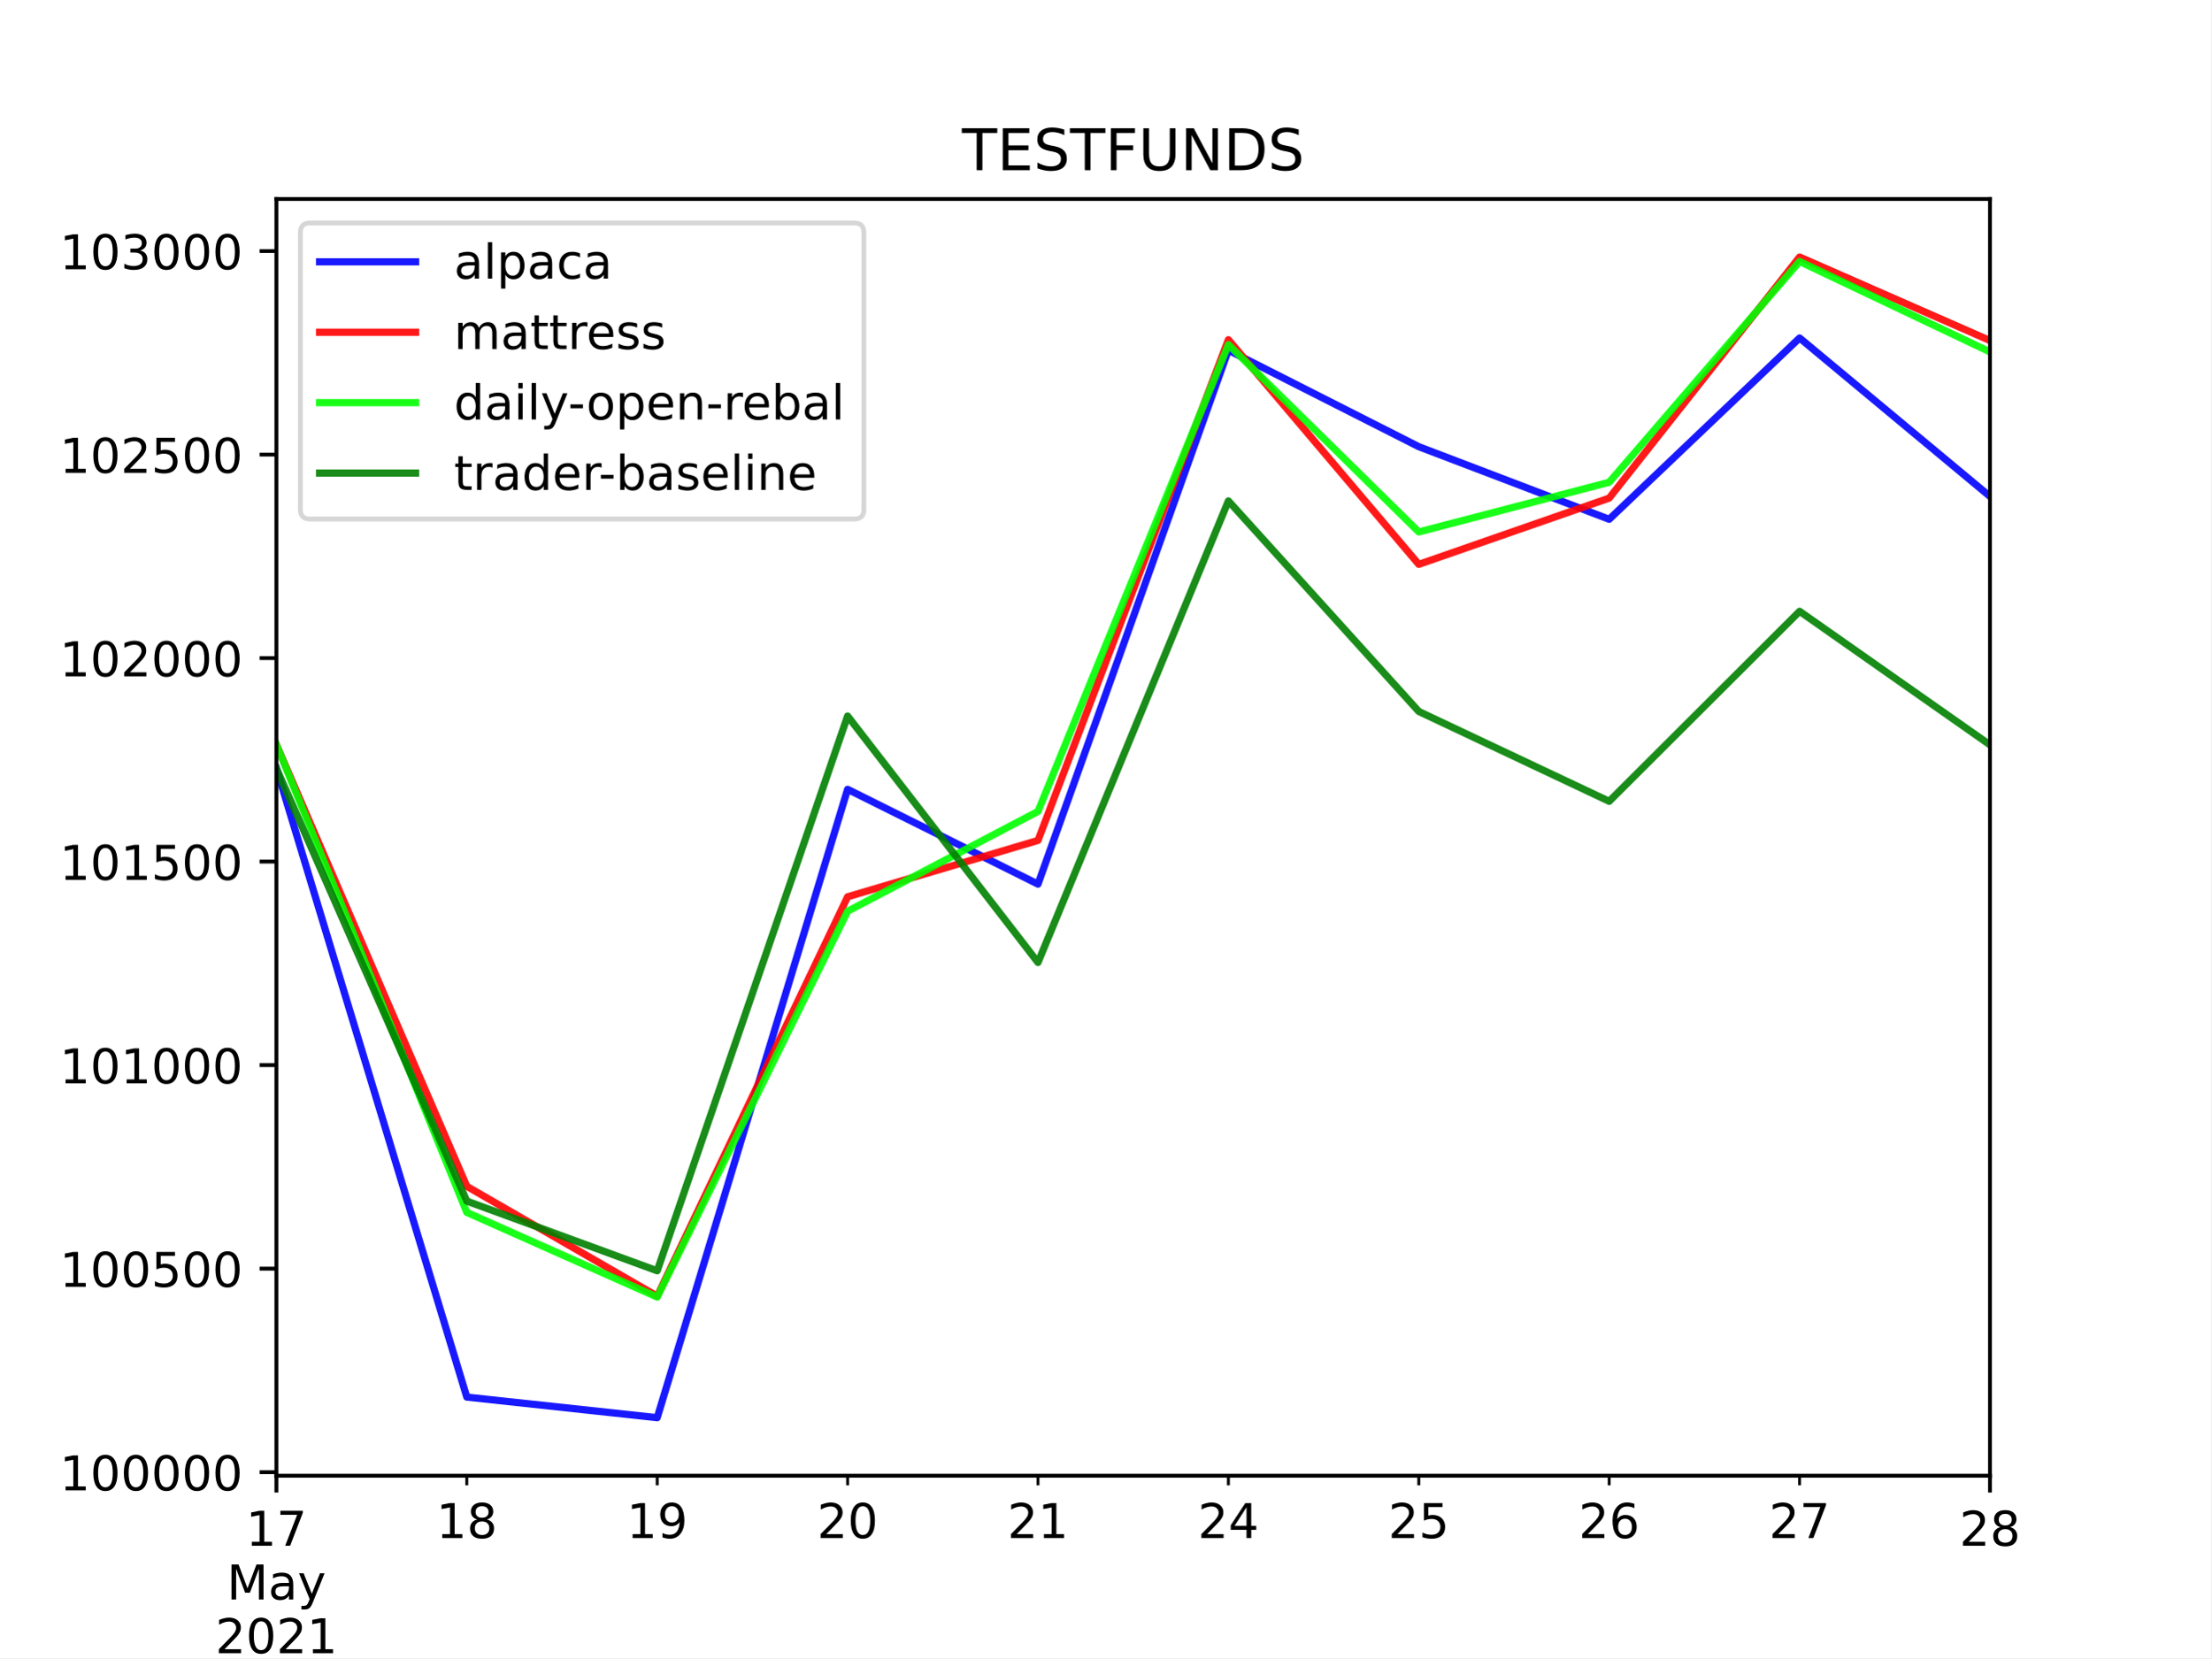
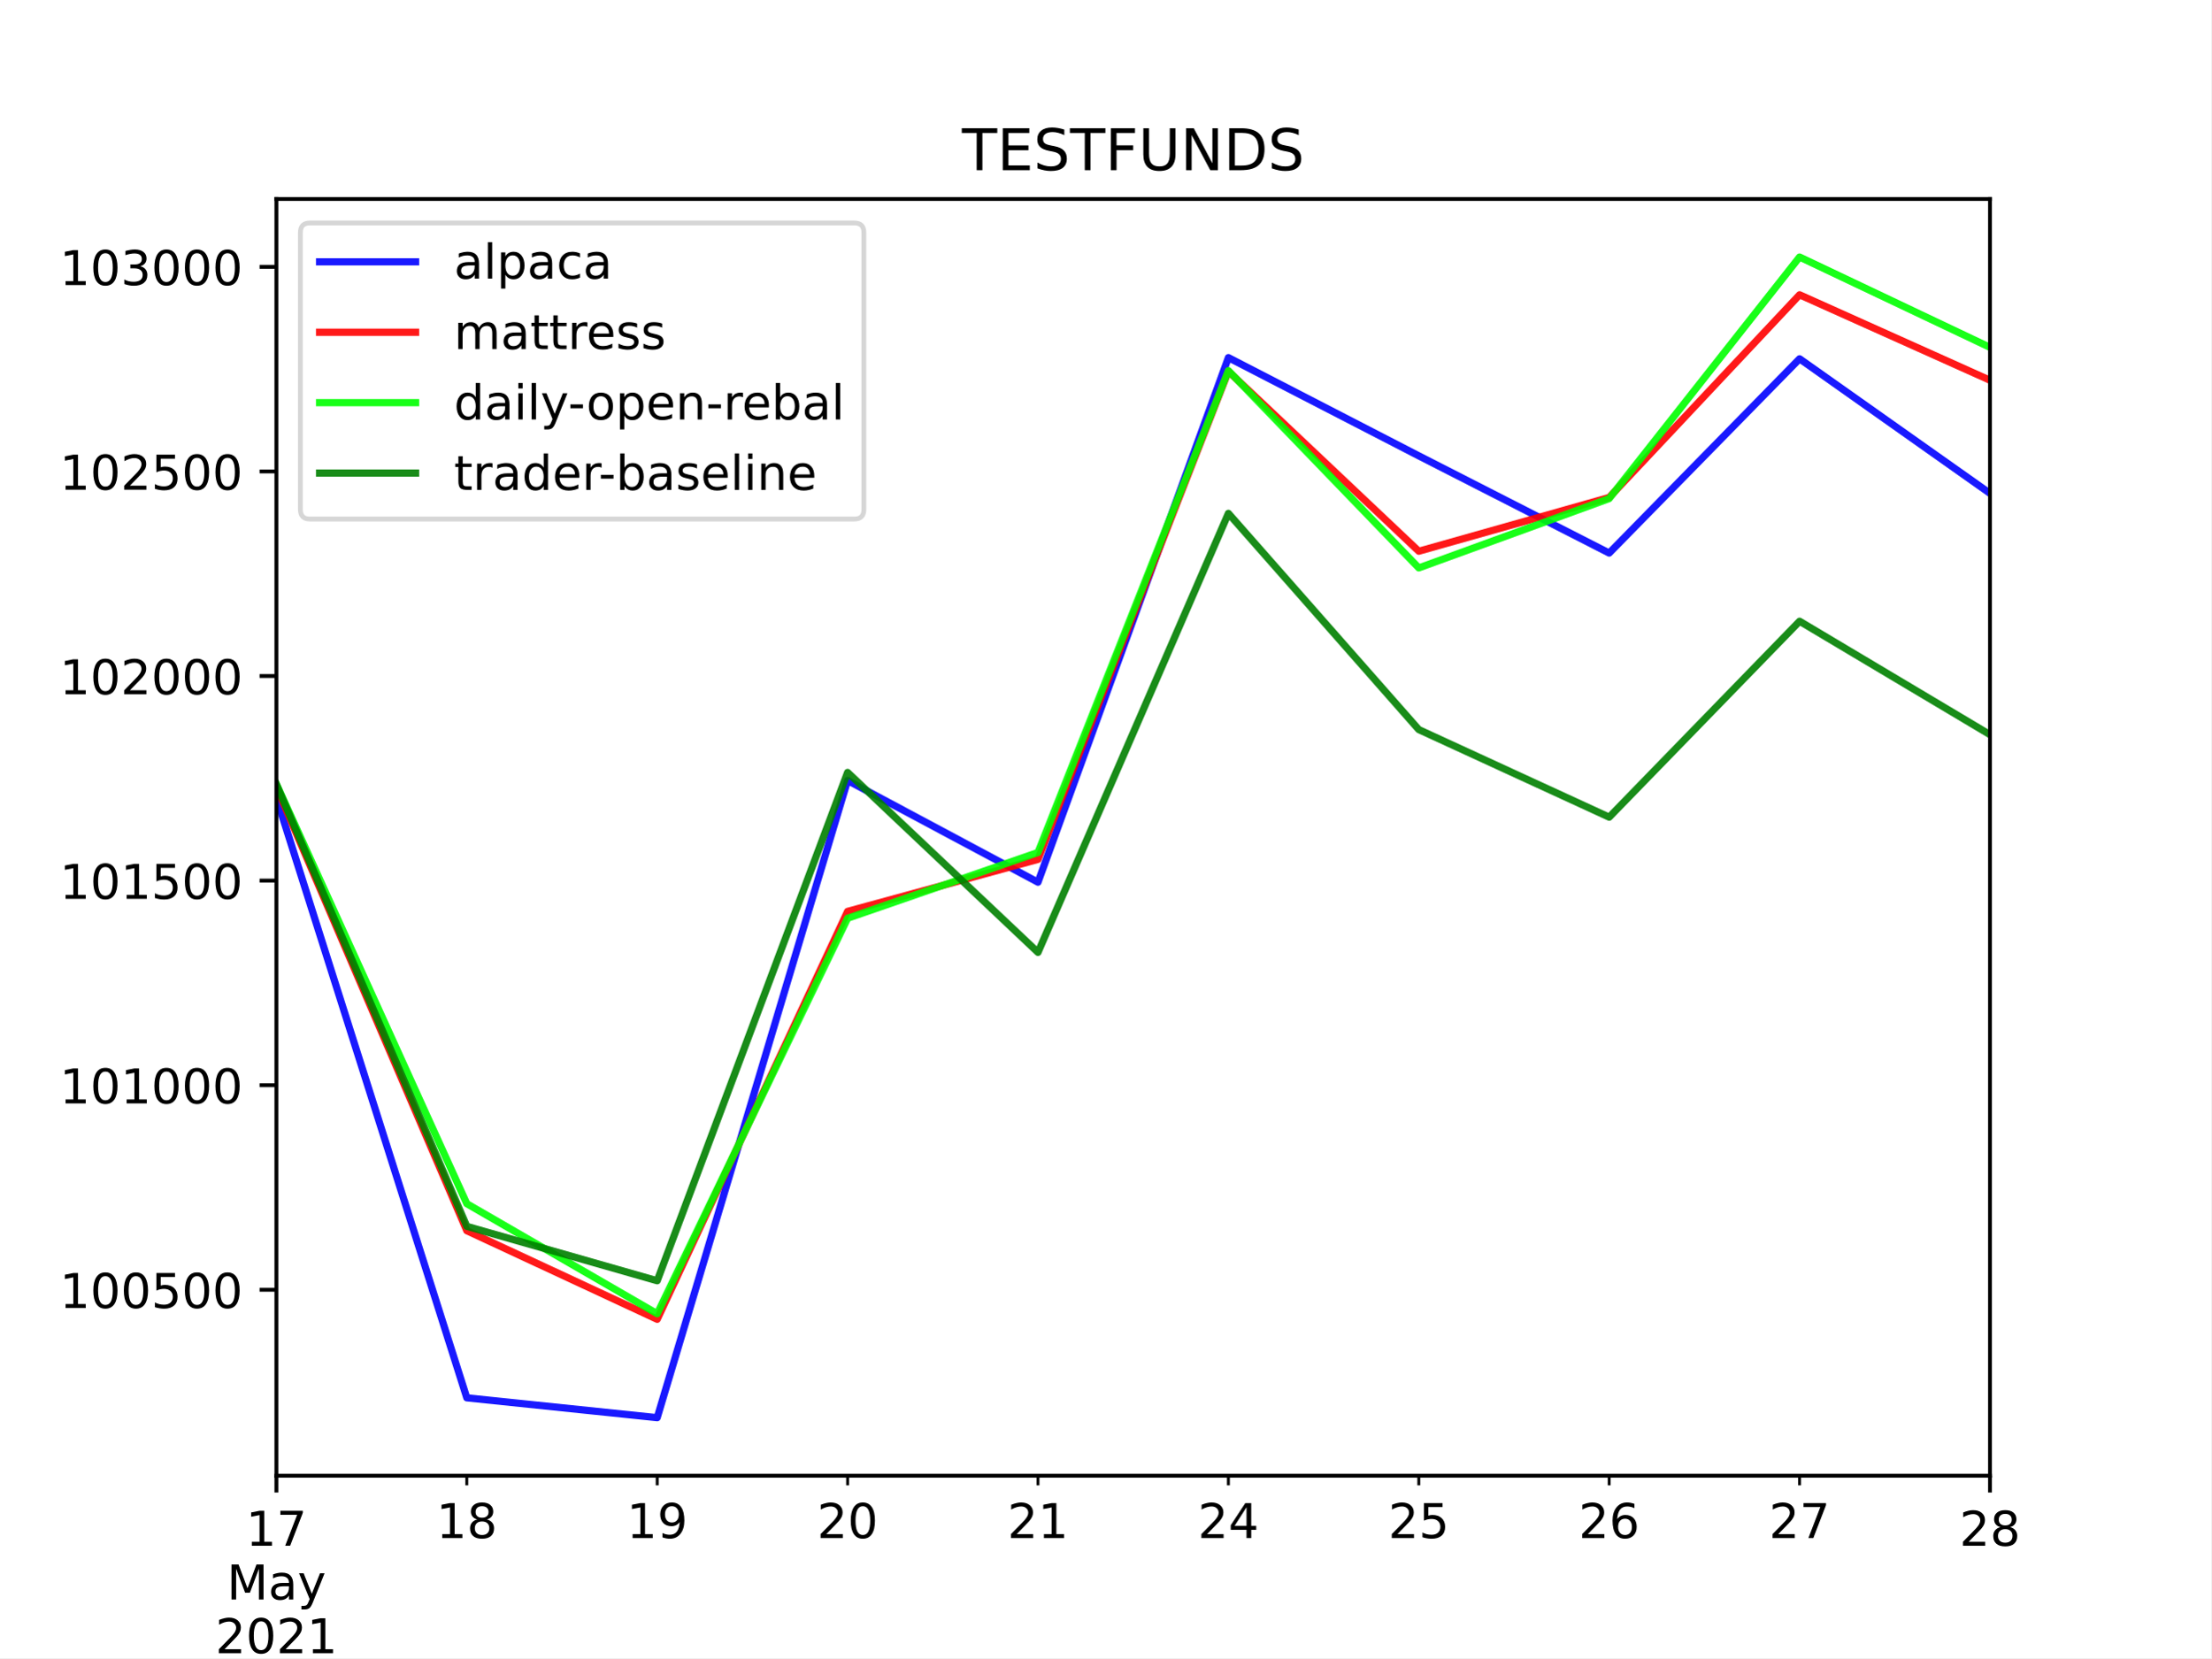
<svg xmlns="http://www.w3.org/2000/svg" xmlns:xlink="http://www.w3.org/1999/xlink" height="345.6pt" version="1.1" viewBox="0 0 460.8 345.6" width="460.8pt">
  <defs>
    <style type="text/css">*{stroke-linecap:butt;stroke-linejoin:round;}</style>
  </defs>
  <g id="figure_1">
    <g id="patch_1">
      <path d="M 0 345.6  L 460.8 345.6  L 460.8 0  L 0 0  z " style="fill:#ffffff;" />
    </g>
    <g id="axes_1">
      <g id="patch_2">
        <path d="M 57.6 307.584  L 414.72 307.584  L 414.72 41.472  L 57.6 41.472  z " style="fill:#ffffff;" />
      </g>
      <g id="matplotlib.axis_1">
        <g id="xtick_1">
          <g id="line2d_1">
            <defs>
-               <path d="M 0 0  L 0 3.5  " id="me9158b8af7" style="stroke:#000000;stroke-width:0.8;" />
-             </defs>
-             <g>
-               <use style="stroke:#000000;stroke-width:0.8;" x="57.6" xlink:href="#me9158b8af7" y="307.584" />
+               <path d="M 0 0  L 0 3.5  " id="m4467c5e6b3" style="stroke:#000000;stroke-width:0.8;" />
+             </defs>
+             <g>
+               <use style="stroke:#000000;stroke-width:0.8;" x="57.6" xlink:href="#m4467c5e6b3" y="307.584" />
            </g>
          </g>
          <g id="text_1">
            <g transform="translate(51.2375 322.1824)scale(0.1 -0.1)">
              <defs>
                <path d="M 794 531  L 1825 531  L 1825 4091  L 703 3866  L 703 4441  L 1819 4666  L 2450 4666  L 2450 531  L 3481 531  L 3481 0  L 794 0  L 794 531  z " id="DejaVuSans-31" transform="scale(0.015625)" />
                <path d="M 525 4666  L 3525 4666  L 3525 4397  L 1831 0  L 1172 0  L 2766 4134  L 525 4134  L 525 4666  z " id="DejaVuSans-37" transform="scale(0.015625)" />
              </defs>
              <use xlink:href="#DejaVuSans-31" />
              <use x="63.623" xlink:href="#DejaVuSans-37" />
            </g>
            <g transform="translate(47.2625 333.3802)scale(0.1 -0.1)">
              <defs>
                <path d="M 628 4666  L 1569 4666  L 2759 1491  L 3956 4666  L 4897 4666  L 4897 0  L 4281 0  L 4281 4097  L 3078 897  L 2444 897  L 1241 4097  L 1241 0  L 628 0  L 628 4666  z " id="DejaVuSans-4d" transform="scale(0.015625)" />
                <path d="M 2194 1759  Q 1497 1759 1228 1600  Q 959 1441 959 1056  Q 959 750 1161 570  Q 1363 391 1709 391  Q 2188 391 2477 730  Q 2766 1069 2766 1631  L 2766 1759  L 2194 1759  z M 3341 1997  L 3341 0  L 2766 0  L 2766 531  Q 2569 213 2275 61  Q 1981 -91 1556 -91  Q 1019 -91 701 211  Q 384 513 384 1019  Q 384 1609 779 1909  Q 1175 2209 1959 2209  L 2766 2209  L 2766 2266  Q 2766 2663 2505 2880  Q 2244 3097 1772 3097  Q 1472 3097 1187 3025  Q 903 2953 641 2809  L 641 3341  Q 956 3463 1253 3523  Q 1550 3584 1831 3584  Q 2591 3584 2966 3190  Q 3341 2797 3341 1997  z " id="DejaVuSans-61" transform="scale(0.015625)" />
                <path d="M 2059 -325  Q 1816 -950 1584 -1140  Q 1353 -1331 966 -1331  L 506 -1331  L 506 -850  L 844 -850  Q 1081 -850 1212 -737  Q 1344 -625 1503 -206  L 1606 56  L 191 3500  L 800 3500  L 1894 763  L 2988 3500  L 3597 3500  L 2059 -325  z " id="DejaVuSans-79" transform="scale(0.015625)" />
              </defs>
              <use xlink:href="#DejaVuSans-4d" />
              <use x="86.279" xlink:href="#DejaVuSans-61" />
              <use x="147.559" xlink:href="#DejaVuSans-79" />
            </g>
            <g transform="translate(44.875 344.5781)scale(0.1 -0.1)">
              <defs>
                <path d="M 1228 531  L 3431 531  L 3431 0  L 469 0  L 469 531  Q 828 903 1448 1529  Q 2069 2156 2228 2338  Q 2531 2678 2651 2914  Q 2772 3150 2772 3378  Q 2772 3750 2511 3984  Q 2250 4219 1831 4219  Q 1534 4219 1204 4116  Q 875 4013 500 3803  L 500 4441  Q 881 4594 1212 4672  Q 1544 4750 1819 4750  Q 2544 4750 2975 4387  Q 3406 4025 3406 3419  Q 3406 3131 3298 2873  Q 3191 2616 2906 2266  Q 2828 2175 2409 1742  Q 1991 1309 1228 531  z " id="DejaVuSans-32" transform="scale(0.015625)" />
                <path d="M 2034 4250  Q 1547 4250 1301 3770  Q 1056 3291 1056 2328  Q 1056 1369 1301 889  Q 1547 409 2034 409  Q 2525 409 2770 889  Q 3016 1369 3016 2328  Q 3016 3291 2770 3770  Q 2525 4250 2034 4250  z M 2034 4750  Q 2819 4750 3233 4129  Q 3647 3509 3647 2328  Q 3647 1150 3233 529  Q 2819 -91 2034 -91  Q 1250 -91 836 529  Q 422 1150 422 2328  Q 422 3509 836 4129  Q 1250 4750 2034 4750  z " id="DejaVuSans-30" transform="scale(0.015625)" />
              </defs>
              <use xlink:href="#DejaVuSans-32" />
              <use x="63.623" xlink:href="#DejaVuSans-30" />
              <use x="127.246" xlink:href="#DejaVuSans-32" />
              <use x="190.869" xlink:href="#DejaVuSans-31" />
            </g>
          </g>
        </g>
        <g id="xtick_2">
          <g id="line2d_2">
            <g>
-               <use style="stroke:#000000;stroke-width:0.8;" x="414.72" xlink:href="#me9158b8af7" y="307.584" />
+               <use style="stroke:#000000;stroke-width:0.8;" x="414.72" xlink:href="#m4467c5e6b3" y="307.584" />
            </g>
          </g>
          <g id="text_2">
            <g transform="translate(408.3575 322.1824)scale(0.1 -0.1)">
              <defs>
                <path d="M 2034 2216  Q 1584 2216 1326 1975  Q 1069 1734 1069 1313  Q 1069 891 1326 650  Q 1584 409 2034 409  Q 2484 409 2743 651  Q 3003 894 3003 1313  Q 3003 1734 2745 1975  Q 2488 2216 2034 2216  z M 1403 2484  Q 997 2584 770 2862  Q 544 3141 544 3541  Q 544 4100 942 4425  Q 1341 4750 2034 4750  Q 2731 4750 3128 4425  Q 3525 4100 3525 3541  Q 3525 3141 3298 2862  Q 3072 2584 2669 2484  Q 3125 2378 3379 2068  Q 3634 1759 3634 1313  Q 3634 634 3220 271  Q 2806 -91 2034 -91  Q 1263 -91 848 271  Q 434 634 434 1313  Q 434 1759 690 2068  Q 947 2378 1403 2484  z M 1172 3481  Q 1172 3119 1398 2916  Q 1625 2713 2034 2713  Q 2441 2713 2670 2916  Q 2900 3119 2900 3481  Q 2900 3844 2670 4047  Q 2441 4250 2034 4250  Q 1625 4250 1398 4047  Q 1172 3844 1172 3481  z " id="DejaVuSans-38" transform="scale(0.015625)" />
              </defs>
              <use xlink:href="#DejaVuSans-32" />
              <use x="63.623" xlink:href="#DejaVuSans-38" />
            </g>
          </g>
        </g>
        <g id="xtick_3">
          <g id="line2d_3">
            <defs>
-               <path d="M 0 0  L 0 2  " id="m6a7d5cc88e" style="stroke:#000000;stroke-width:0.6;" />
-             </defs>
-             <g>
-               <use style="stroke:#000000;stroke-width:0.6;" x="97.28" xlink:href="#m6a7d5cc88e" y="307.584" />
+               <path d="M 0 0  L 0 2  " id="md776d0ccfc" style="stroke:#000000;stroke-width:0.6;" />
+             </defs>
+             <g>
+               <use style="stroke:#000000;stroke-width:0.6;" x="97.28" xlink:href="#md776d0ccfc" y="307.584" />
            </g>
          </g>
          <g id="text_3">
            <g transform="translate(90.9175 320.5824)scale(0.1 -0.1)">
              <use xlink:href="#DejaVuSans-31" />
              <use x="63.623" xlink:href="#DejaVuSans-38" />
            </g>
          </g>
        </g>
        <g id="xtick_4">
          <g id="line2d_4">
            <g>
-               <use style="stroke:#000000;stroke-width:0.6;" x="136.96" xlink:href="#m6a7d5cc88e" y="307.584" />
+               <use style="stroke:#000000;stroke-width:0.6;" x="136.96" xlink:href="#md776d0ccfc" y="307.584" />
            </g>
          </g>
          <g id="text_4">
            <g transform="translate(130.5975 320.5824)scale(0.1 -0.1)">
              <defs>
                <path d="M 703 97  L 703 672  Q 941 559 1184 500  Q 1428 441 1663 441  Q 2288 441 2617 861  Q 2947 1281 2994 2138  Q 2813 1869 2534 1725  Q 2256 1581 1919 1581  Q 1219 1581 811 2004  Q 403 2428 403 3163  Q 403 3881 828 4315  Q 1253 4750 1959 4750  Q 2769 4750 3195 4129  Q 3622 3509 3622 2328  Q 3622 1225 3098 567  Q 2575 -91 1691 -91  Q 1453 -91 1209 -44  Q 966 3 703 97  z M 1959 2075  Q 2384 2075 2632 2365  Q 2881 2656 2881 3163  Q 2881 3666 2632 3958  Q 2384 4250 1959 4250  Q 1534 4250 1286 3958  Q 1038 3666 1038 3163  Q 1038 2656 1286 2365  Q 1534 2075 1959 2075  z " id="DejaVuSans-39" transform="scale(0.015625)" />
              </defs>
              <use xlink:href="#DejaVuSans-31" />
              <use x="63.623" xlink:href="#DejaVuSans-39" />
            </g>
          </g>
        </g>
        <g id="xtick_5">
          <g id="line2d_5">
            <g>
-               <use style="stroke:#000000;stroke-width:0.6;" x="176.64" xlink:href="#m6a7d5cc88e" y="307.584" />
+               <use style="stroke:#000000;stroke-width:0.6;" x="176.64" xlink:href="#md776d0ccfc" y="307.584" />
            </g>
          </g>
          <g id="text_5">
            <g transform="translate(170.2775 320.5824)scale(0.1 -0.1)">
              <use xlink:href="#DejaVuSans-32" />
              <use x="63.623" xlink:href="#DejaVuSans-30" />
            </g>
          </g>
        </g>
        <g id="xtick_6">
          <g id="line2d_6">
            <g>
-               <use style="stroke:#000000;stroke-width:0.6;" x="216.32" xlink:href="#m6a7d5cc88e" y="307.584" />
+               <use style="stroke:#000000;stroke-width:0.6;" x="216.32" xlink:href="#md776d0ccfc" y="307.584" />
            </g>
          </g>
          <g id="text_6">
            <g transform="translate(209.9575 320.5824)scale(0.1 -0.1)">
              <use xlink:href="#DejaVuSans-32" />
              <use x="63.623" xlink:href="#DejaVuSans-31" />
            </g>
          </g>
        </g>
        <g id="xtick_7">
          <g id="line2d_7">
            <g>
-               <use style="stroke:#000000;stroke-width:0.6;" x="256" xlink:href="#m6a7d5cc88e" y="307.584" />
+               <use style="stroke:#000000;stroke-width:0.6;" x="256" xlink:href="#md776d0ccfc" y="307.584" />
            </g>
          </g>
          <g id="text_7">
            <g transform="translate(249.6375 320.5824)scale(0.1 -0.1)">
              <defs>
                <path d="M 2419 4116  L 825 1625  L 2419 1625  L 2419 4116  z M 2253 4666  L 3047 4666  L 3047 1625  L 3713 1625  L 3713 1100  L 3047 1100  L 3047 0  L 2419 0  L 2419 1100  L 313 1100  L 313 1709  L 2253 4666  z " id="DejaVuSans-34" transform="scale(0.015625)" />
              </defs>
              <use xlink:href="#DejaVuSans-32" />
              <use x="63.623" xlink:href="#DejaVuSans-34" />
            </g>
          </g>
        </g>
        <g id="xtick_8">
          <g id="line2d_8">
            <g>
-               <use style="stroke:#000000;stroke-width:0.6;" x="295.68" xlink:href="#m6a7d5cc88e" y="307.584" />
+               <use style="stroke:#000000;stroke-width:0.6;" x="295.68" xlink:href="#md776d0ccfc" y="307.584" />
            </g>
          </g>
          <g id="text_8">
            <g transform="translate(289.3175 320.5824)scale(0.1 -0.1)">
              <defs>
                <path d="M 691 4666  L 3169 4666  L 3169 4134  L 1269 4134  L 1269 2991  Q 1406 3038 1543 3061  Q 1681 3084 1819 3084  Q 2600 3084 3056 2656  Q 3513 2228 3513 1497  Q 3513 744 3044 326  Q 2575 -91 1722 -91  Q 1428 -91 1123 -41  Q 819 9 494 109  L 494 744  Q 775 591 1075 516  Q 1375 441 1709 441  Q 2250 441 2565 725  Q 2881 1009 2881 1497  Q 2881 1984 2565 2268  Q 2250 2553 1709 2553  Q 1456 2553 1204 2497  Q 953 2441 691 2322  L 691 4666  z " id="DejaVuSans-35" transform="scale(0.015625)" />
              </defs>
              <use xlink:href="#DejaVuSans-32" />
              <use x="63.623" xlink:href="#DejaVuSans-35" />
            </g>
          </g>
        </g>
        <g id="xtick_9">
          <g id="line2d_9">
            <g>
-               <use style="stroke:#000000;stroke-width:0.6;" x="335.36" xlink:href="#m6a7d5cc88e" y="307.584" />
+               <use style="stroke:#000000;stroke-width:0.6;" x="335.36" xlink:href="#md776d0ccfc" y="307.584" />
            </g>
          </g>
          <g id="text_9">
            <g transform="translate(328.9975 320.5824)scale(0.1 -0.1)">
              <defs>
                <path d="M 2113 2584  Q 1688 2584 1439 2293  Q 1191 2003 1191 1497  Q 1191 994 1439 701  Q 1688 409 2113 409  Q 2538 409 2786 701  Q 3034 994 3034 1497  Q 3034 2003 2786 2293  Q 2538 2584 2113 2584  z M 3366 4563  L 3366 3988  Q 3128 4100 2886 4159  Q 2644 4219 2406 4219  Q 1781 4219 1451 3797  Q 1122 3375 1075 2522  Q 1259 2794 1537 2939  Q 1816 3084 2150 3084  Q 2853 3084 3261 2657  Q 3669 2231 3669 1497  Q 3669 778 3244 343  Q 2819 -91 2113 -91  Q 1303 -91 875 529  Q 447 1150 447 2328  Q 447 3434 972 4092  Q 1497 4750 2381 4750  Q 2619 4750 2861 4703  Q 3103 4656 3366 4563  z " id="DejaVuSans-36" transform="scale(0.015625)" />
              </defs>
              <use xlink:href="#DejaVuSans-32" />
              <use x="63.623" xlink:href="#DejaVuSans-36" />
            </g>
          </g>
        </g>
        <g id="xtick_10">
          <g id="line2d_10">
            <g>
-               <use style="stroke:#000000;stroke-width:0.6;" x="375.04" xlink:href="#m6a7d5cc88e" y="307.584" />
+               <use style="stroke:#000000;stroke-width:0.6;" x="375.04" xlink:href="#md776d0ccfc" y="307.584" />
            </g>
          </g>
          <g id="text_10">
            <g transform="translate(368.6775 320.5824)scale(0.1 -0.1)">
              <use xlink:href="#DejaVuSans-32" />
              <use x="63.623" xlink:href="#DejaVuSans-37" />
            </g>
          </g>
        </g>
        <g id="text_11">
          <g transform="translate(224.885 358.2562)scale(0.1 -0.1)">
            <defs>
              <path d="M 2906 2969  L 2906 4863  L 3481 4863  L 3481 0  L 2906 0  L 2906 525  Q 2725 213 2448 61  Q 2172 -91 1784 -91  Q 1150 -91 751 415  Q 353 922 353 1747  Q 353 2572 751 3078  Q 1150 3584 1784 3584  Q 2172 3584 2448 3432  Q 2725 3281 2906 2969  z M 947 1747  Q 947 1113 1208 752  Q 1469 391 1925 391  Q 2381 391 2643 752  Q 2906 1113 2906 1747  Q 2906 2381 2643 2742  Q 2381 3103 1925 3103  Q 1469 3103 1208 2742  Q 947 2381 947 1747  z " id="DejaVuSans-64" transform="scale(0.015625)" />
              <path d="M 1172 4494  L 1172 3500  L 2356 3500  L 2356 3053  L 1172 3053  L 1172 1153  Q 1172 725 1289 603  Q 1406 481 1766 481  L 2356 481  L 2356 0  L 1766 0  Q 1100 0 847 248  Q 594 497 594 1153  L 594 3053  L 172 3053  L 172 3500  L 594 3500  L 594 4494  L 1172 4494  z " id="DejaVuSans-74" transform="scale(0.015625)" />
              <path d="M 3597 1894  L 3597 1613  L 953 1613  Q 991 1019 1311 708  Q 1631 397 2203 397  Q 2534 397 2845 478  Q 3156 559 3463 722  L 3463 178  Q 3153 47 2828 -22  Q 2503 -91 2169 -91  Q 1331 -91 842 396  Q 353 884 353 1716  Q 353 2575 817 3079  Q 1281 3584 2069 3584  Q 2775 3584 3186 3129  Q 3597 2675 3597 1894  z M 3022 2063  Q 3016 2534 2758 2815  Q 2500 3097 2075 3097  Q 1594 3097 1305 2825  Q 1016 2553 972 2059  L 3022 2063  z " id="DejaVuSans-65" transform="scale(0.015625)" />
            </defs>
            <use xlink:href="#DejaVuSans-64" />
            <use x="63.477" xlink:href="#DejaVuSans-61" />
            <use x="124.756" xlink:href="#DejaVuSans-74" />
            <use x="163.965" xlink:href="#DejaVuSans-65" />
          </g>
        </g>
      </g>
      <g id="matplotlib.axis_2">
        <g id="ytick_1">
          <g id="line2d_11">
            <defs>
-               <path d="M 0 0  L -3.5 0  " id="maf406595a0" style="stroke:#000000;stroke-width:0.8;" />
-             </defs>
-             <g>
-               <use style="stroke:#000000;stroke-width:0.8;" x="57.6" xlink:href="#maf406595a0" y="306.846" />
+               <path d="M 0 0  L -3.5 0  " id="m9ee7621013" style="stroke:#000000;stroke-width:0.8;" />
+             </defs>
+             <g>
+               <use style="stroke:#000000;stroke-width:0.8;" x="57.6" xlink:href="#m9ee7621013" y="268.832" />
            </g>
          </g>
          <g id="text_12">
-             <g transform="translate(12.425 310.6451)scale(0.1 -0.1)">
+             <g transform="translate(12.425 272.6317)scale(0.1 -0.1)">
              <use xlink:href="#DejaVuSans-31" />
              <use x="63.623" xlink:href="#DejaVuSans-30" />
              <use x="127.246" xlink:href="#DejaVuSans-30" />
-               <use x="190.869" xlink:href="#DejaVuSans-30" />
+               <use x="190.869" xlink:href="#DejaVuSans-35" />
              <use x="254.492" xlink:href="#DejaVuSans-30" />
              <use x="318.115" xlink:href="#DejaVuSans-30" />
            </g>
          </g>
        </g>
        <g id="ytick_2">
          <g id="line2d_12">
            <g>
-               <use style="stroke:#000000;stroke-width:0.8;" x="57.6" xlink:href="#maf406595a0" y="264.426" />
+               <use style="stroke:#000000;stroke-width:0.8;" x="57.6" xlink:href="#m9ee7621013" y="226.189" />
            </g>
          </g>
          <g id="text_13">
-             <g transform="translate(12.425 268.2251)scale(0.1 -0.1)">
-               <use xlink:href="#DejaVuSans-31" />
-               <use x="63.623" xlink:href="#DejaVuSans-30" />
-               <use x="127.246" xlink:href="#DejaVuSans-30" />
-               <use x="190.869" xlink:href="#DejaVuSans-35" />
+             <g transform="translate(12.425 229.9884)scale(0.1 -0.1)">
+               <use xlink:href="#DejaVuSans-31" />
+               <use x="63.623" xlink:href="#DejaVuSans-30" />
+               <use x="127.246" xlink:href="#DejaVuSans-31" />
+               <use x="190.869" xlink:href="#DejaVuSans-30" />
              <use x="254.492" xlink:href="#DejaVuSans-30" />
              <use x="318.115" xlink:href="#DejaVuSans-30" />
            </g>
          </g>
        </g>
        <g id="ytick_3">
          <g id="line2d_13">
            <g>
-               <use style="stroke:#000000;stroke-width:0.8;" x="57.6" xlink:href="#maf406595a0" y="222.006" />
+               <use style="stroke:#000000;stroke-width:0.8;" x="57.6" xlink:href="#m9ee7621013" y="183.546" />
            </g>
          </g>
          <g id="text_14">
-             <g transform="translate(12.425 225.805)scale(0.1 -0.1)">
+             <g transform="translate(12.425 187.345)scale(0.1 -0.1)">
              <use xlink:href="#DejaVuSans-31" />
              <use x="63.623" xlink:href="#DejaVuSans-30" />
              <use x="127.246" xlink:href="#DejaVuSans-31" />
-               <use x="190.869" xlink:href="#DejaVuSans-30" />
+               <use x="190.869" xlink:href="#DejaVuSans-35" />
              <use x="254.492" xlink:href="#DejaVuSans-30" />
              <use x="318.115" xlink:href="#DejaVuSans-30" />
            </g>
          </g>
        </g>
        <g id="ytick_4">
          <g id="line2d_14">
            <g>
-               <use style="stroke:#000000;stroke-width:0.8;" x="57.6" xlink:href="#maf406595a0" y="179.586" />
+               <use style="stroke:#000000;stroke-width:0.8;" x="57.6" xlink:href="#m9ee7621013" y="140.902" />
            </g>
          </g>
          <g id="text_15">
-             <g transform="translate(12.425 183.385)scale(0.1 -0.1)">
-               <use xlink:href="#DejaVuSans-31" />
-               <use x="63.623" xlink:href="#DejaVuSans-30" />
-               <use x="127.246" xlink:href="#DejaVuSans-31" />
-               <use x="190.869" xlink:href="#DejaVuSans-35" />
+             <g transform="translate(12.425 144.7017)scale(0.1 -0.1)">
+               <use xlink:href="#DejaVuSans-31" />
+               <use x="63.623" xlink:href="#DejaVuSans-30" />
+               <use x="127.246" xlink:href="#DejaVuSans-32" />
+               <use x="190.869" xlink:href="#DejaVuSans-30" />
              <use x="254.492" xlink:href="#DejaVuSans-30" />
              <use x="318.115" xlink:href="#DejaVuSans-30" />
            </g>
          </g>
        </g>
        <g id="ytick_5">
          <g id="line2d_15">
            <g>
-               <use style="stroke:#000000;stroke-width:0.8;" x="57.6" xlink:href="#maf406595a0" y="137.166" />
+               <use style="stroke:#000000;stroke-width:0.8;" x="57.6" xlink:href="#m9ee7621013" y="98.259" />
            </g>
          </g>
          <g id="text_16">
-             <g transform="translate(12.425 140.9649)scale(0.1 -0.1)">
+             <g transform="translate(12.425 102.0584)scale(0.1 -0.1)">
              <use xlink:href="#DejaVuSans-31" />
              <use x="63.623" xlink:href="#DejaVuSans-30" />
              <use x="127.246" xlink:href="#DejaVuSans-32" />
-               <use x="190.869" xlink:href="#DejaVuSans-30" />
+               <use x="190.869" xlink:href="#DejaVuSans-35" />
              <use x="254.492" xlink:href="#DejaVuSans-30" />
              <use x="318.115" xlink:href="#DejaVuSans-30" />
            </g>
          </g>
        </g>
        <g id="ytick_6">
          <g id="line2d_16">
            <g>
-               <use style="stroke:#000000;stroke-width:0.8;" x="57.6" xlink:href="#maf406595a0" y="94.746" />
+               <use style="stroke:#000000;stroke-width:0.8;" x="57.6" xlink:href="#m9ee7621013" y="55.616" />
            </g>
          </g>
          <g id="text_17">
-             <g transform="translate(12.425 98.54485)scale(0.1 -0.1)">
-               <use xlink:href="#DejaVuSans-31" />
-               <use x="63.623" xlink:href="#DejaVuSans-30" />
-               <use x="127.246" xlink:href="#DejaVuSans-32" />
-               <use x="190.869" xlink:href="#DejaVuSans-35" />
-               <use x="254.492" xlink:href="#DejaVuSans-30" />
-               <use x="318.115" xlink:href="#DejaVuSans-30" />
-             </g>
-           </g>
-         </g>
-         <g id="ytick_7">
-           <g id="line2d_17">
-             <g>
-               <use style="stroke:#000000;stroke-width:0.8;" x="57.6" xlink:href="#maf406595a0" y="52.326" />
-             </g>
-           </g>
-           <g id="text_18">
-             <g transform="translate(12.425 56.1248)scale(0.1 -0.1)">
+             <g transform="translate(12.425 59.41506)scale(0.1 -0.1)">
              <defs>
                <path d="M 2597 2516  Q 3050 2419 3304 2112  Q 3559 1806 3559 1356  Q 3559 666 3084 287  Q 2609 -91 1734 -91  Q 1441 -91 1130 -33  Q 819 25 488 141  L 488 750  Q 750 597 1062 519  Q 1375 441 1716 441  Q 2309 441 2620 675  Q 2931 909 2931 1356  Q 2931 1769 2642 2001  Q 2353 2234 1838 2234  L 1294 2234  L 1294 2753  L 1863 2753  Q 2328 2753 2575 2939  Q 2822 3125 2822 3475  Q 2822 3834 2567 4026  Q 2313 4219 1838 4219  Q 1578 4219 1281 4162  Q 984 4106 628 3988  L 628 4550  Q 988 4650 1302 4700  Q 1616 4750 1894 4750  Q 2613 4750 3031 4423  Q 3450 4097 3450 3541  Q 3450 3153 3228 2886  Q 3006 2619 2597 2516  z " id="DejaVuSans-33" transform="scale(0.015625)" />
              </defs>
              <use xlink:href="#DejaVuSans-31" />
              <use x="63.623" xlink:href="#DejaVuSans-30" />
              <use x="127.246" xlink:href="#DejaVuSans-33" />
              <use x="190.869" xlink:href="#DejaVuSans-30" />
              <use x="254.492" xlink:href="#DejaVuSans-30" />
              <use x="318.115" xlink:href="#DejaVuSans-30" />
            </g>
          </g>
        </g>
      </g>
+       <g id="line2d_17">
+         <path clip-path="url(#p35375f770d)" d="M 57.6 166.259  L 97.28 291.353  L 136.96 295.488  L 176.64 162.68  L 216.32 183.882  L 256 74.536  L 295.68 95.012  L 335.36 115.272  L 375.04 74.781  L 414.72 102.828  " style="fill:none;stroke:#0000ff;stroke-linecap:square;stroke-opacity:0.9;stroke-width:1.5;" />
+       </g>
      <g id="line2d_18">
-         <path clip-path="url(#p1ad6f9ecee)" d="M 57.6 160.103  L 97.28 291.2  L 136.96 295.488  L 176.64 164.515  L 216.32 184.28  L 256 72.988  L 295.68 93.101  L 335.36 108.233  L 375.04 70.442  L 414.72 103.468  " style="fill:none;stroke:#0000ff;stroke-linecap:square;stroke-opacity:0.9;stroke-width:1.5;" />
+         <path clip-path="url(#p35375f770d)" d="M 57.6 164.048  L 97.28 256.52  L 136.96 274.987  L 176.64 189.958  L 216.32 179.125  L 256 77.386  L 295.68 114.891  L 335.36 103.681  L 375.04 61.438  L 414.72 79.25  " style="fill:none;stroke:#ff0000;stroke-linecap:square;stroke-opacity:0.9;stroke-width:1.5;" />
      </g>
      <g id="line2d_19">
-         <path clip-path="url(#p1ad6f9ecee)" d="M 57.6 155.214  L 97.28 247.271  L 136.96 270.159  L 176.64 186.919  L 216.32 175.169  L 256 70.805  L 295.68 117.624  L 335.36 103.817  L 375.04 53.568  L 414.72 70.981  " style="fill:none;stroke:#ff0000;stroke-linecap:square;stroke-opacity:0.9;stroke-width:1.5;" />
+         <path clip-path="url(#p35375f770d)" d="M 57.6 163.417  L 97.28 250.889  L 136.96 273.824  L 176.64 191.391  L 216.32 177.682  L 256 77.246  L 295.68 118.367  L 335.36 103.918  L 375.04 53.568  L 414.72 72.399  " style="fill:none;stroke:#00ff00;stroke-linecap:square;stroke-opacity:0.9;stroke-width:1.5;" />
      </g>
      <g id="line2d_20">
-         <path clip-path="url(#p1ad6f9ecee)" d="M 57.6 155.184  L 97.28 252.701  L 136.96 270.355  L 176.64 189.93  L 216.32 169.124  L 256 71.835  L 295.68 110.872  L 335.36 100.515  L 375.04 54.5  L 414.72 73.35  " style="fill:none;stroke:#00ff00;stroke-linecap:square;stroke-opacity:0.9;stroke-width:1.5;" />
-       </g>
-       <g id="line2d_21">
-         <path clip-path="url(#p1ad6f9ecee)" d="M 57.6 160.162  L 97.28 250.348  L 136.96 264.875  L 176.64 149.24  L 216.32 200.612  L 256 104.403  L 295.68 148.289  L 335.36 167.016  L 375.04 127.413  L 414.72 155.254  " style="fill:none;stroke:#008000;stroke-linecap:square;stroke-opacity:0.9;stroke-width:1.5;" />
+         <path clip-path="url(#p35375f770d)" d="M 57.6 163.529  L 97.28 255.609  L 136.96 266.949  L 176.64 160.998  L 216.32 198.506  L 256 107.001  L 295.68 152.069  L 335.36 170.322  L 375.04 129.483  L 414.72 153.123  " style="fill:none;stroke:#008000;stroke-linecap:square;stroke-opacity:0.9;stroke-width:1.5;" />
      </g>
      <g id="patch_3">
        <path d="M 57.6 307.584  L 57.6 41.472  " style="fill:none;stroke:#000000;stroke-linecap:square;stroke-linejoin:miter;stroke-width:0.8;" />
      </g>
      <g id="patch_4">
        <path d="M 414.72 307.584  L 414.72 41.472  " style="fill:none;stroke:#000000;stroke-linecap:square;stroke-linejoin:miter;stroke-width:0.8;" />
      </g>
      <g id="patch_5">
        <path d="M 57.6 307.584  L 414.72 307.584  " style="fill:none;stroke:#000000;stroke-linecap:square;stroke-linejoin:miter;stroke-width:0.8;" />
      </g>
      <g id="patch_6">
        <path d="M 57.6 41.472  L 414.72 41.472  " style="fill:none;stroke:#000000;stroke-linecap:square;stroke-linejoin:miter;stroke-width:0.8;" />
      </g>
-       <g id="text_19">
+       <g id="text_18">
        <g transform="translate(200.4703 35.472)scale(0.12 -0.12)">
          <defs>
            <path d="M -19 4666  L 3928 4666  L 3928 4134  L 2272 4134  L 2272 0  L 1638 0  L 1638 4134  L -19 4134  L -19 4666  z " id="DejaVuSans-54" transform="scale(0.015625)" />
            <path d="M 628 4666  L 3578 4666  L 3578 4134  L 1259 4134  L 1259 2753  L 3481 2753  L 3481 2222  L 1259 2222  L 1259 531  L 3634 531  L 3634 0  L 628 0  L 628 4666  z " id="DejaVuSans-45" transform="scale(0.015625)" />
            <path d="M 3425 4513  L 3425 3897  Q 3066 4069 2747 4153  Q 2428 4238 2131 4238  Q 1616 4238 1336 4038  Q 1056 3838 1056 3469  Q 1056 3159 1242 3001  Q 1428 2844 1947 2747  L 2328 2669  Q 3034 2534 3370 2195  Q 3706 1856 3706 1288  Q 3706 609 3251 259  Q 2797 -91 1919 -91  Q 1588 -91 1214 -16  Q 841 59 441 206  L 441 856  Q 825 641 1194 531  Q 1563 422 1919 422  Q 2459 422 2753 634  Q 3047 847 3047 1241  Q 3047 1584 2836 1778  Q 2625 1972 2144 2069  L 1759 2144  Q 1053 2284 737 2584  Q 422 2884 422 3419  Q 422 4038 858 4394  Q 1294 4750 2059 4750  Q 2388 4750 2728 4690  Q 3069 4631 3425 4513  z " id="DejaVuSans-53" transform="scale(0.015625)" />
            <path d="M 628 4666  L 3309 4666  L 3309 4134  L 1259 4134  L 1259 2759  L 3109 2759  L 3109 2228  L 1259 2228  L 1259 0  L 628 0  L 628 4666  z " id="DejaVuSans-46" transform="scale(0.015625)" />
            <path d="M 556 4666  L 1191 4666  L 1191 1831  Q 1191 1081 1462 751  Q 1734 422 2344 422  Q 2950 422 3222 751  Q 3494 1081 3494 1831  L 3494 4666  L 4128 4666  L 4128 1753  Q 4128 841 3676 375  Q 3225 -91 2344 -91  Q 1459 -91 1007 375  Q 556 841 556 1753  L 556 4666  z " id="DejaVuSans-55" transform="scale(0.015625)" />
            <path d="M 628 4666  L 1478 4666  L 3547 763  L 3547 4666  L 4159 4666  L 4159 0  L 3309 0  L 1241 3903  L 1241 0  L 628 0  L 628 4666  z " id="DejaVuSans-4e" transform="scale(0.015625)" />
            <path d="M 1259 4147  L 1259 519  L 2022 519  Q 2988 519 3436 956  Q 3884 1394 3884 2338  Q 3884 3275 3436 3711  Q 2988 4147 2022 4147  L 1259 4147  z M 628 4666  L 1925 4666  Q 3281 4666 3915 4102  Q 4550 3538 4550 2338  Q 4550 1131 3912 565  Q 3275 0 1925 0  L 628 0  L 628 4666  z " id="DejaVuSans-44" transform="scale(0.015625)" />
          </defs>
          <use xlink:href="#DejaVuSans-54" />
          <use x="61.084" xlink:href="#DejaVuSans-45" />
          <use x="124.268" xlink:href="#DejaVuSans-53" />
          <use x="187.744" xlink:href="#DejaVuSans-54" />
          <use x="248.828" xlink:href="#DejaVuSans-46" />
          <use x="306.348" xlink:href="#DejaVuSans-55" />
          <use x="379.541" xlink:href="#DejaVuSans-4e" />
          <use x="454.346" xlink:href="#DejaVuSans-44" />
          <use x="531.348" xlink:href="#DejaVuSans-53" />
        </g>
      </g>
      <g id="legend_1">
        <g id="patch_7">
          <path d="M 64.6 108.184  L 178.031 108.184  Q 180.031 108.184 180.031 106.184  L 180.031 48.472  Q 180.031 46.472 178.031 46.472  L 64.6 46.472  Q 62.6 46.472 62.6 48.472  L 62.6 106.184  Q 62.6 108.184 64.6 108.184  z " style="fill:#ffffff;opacity:0.8;stroke:#cccccc;stroke-linejoin:miter;" />
        </g>
-         <g id="line2d_22">
+         <g id="line2d_21">
          <path d="M 66.6 54.57  L 86.6 54.57  " style="fill:none;stroke:#0000ff;stroke-linecap:square;stroke-opacity:0.9;stroke-width:1.5;" />
        </g>
-         <g id="line2d_23" />
-         <g id="text_20">
+         <g id="line2d_22" />
+         <g id="text_19">
          <g transform="translate(94.6 58.07044)scale(0.1 -0.1)">
            <defs>
              <path d="M 603 4863  L 1178 4863  L 1178 0  L 603 0  L 603 4863  z " id="DejaVuSans-6c" transform="scale(0.015625)" />
              <path d="M 1159 525  L 1159 -1331  L 581 -1331  L 581 3500  L 1159 3500  L 1159 2969  Q 1341 3281 1617 3432  Q 1894 3584 2278 3584  Q 2916 3584 3314 3078  Q 3713 2572 3713 1747  Q 3713 922 3314 415  Q 2916 -91 2278 -91  Q 1894 -91 1617 61  Q 1341 213 1159 525  z M 3116 1747  Q 3116 2381 2855 2742  Q 2594 3103 2138 3103  Q 1681 3103 1420 2742  Q 1159 2381 1159 1747  Q 1159 1113 1420 752  Q 1681 391 2138 391  Q 2594 391 2855 752  Q 3116 1113 3116 1747  z " id="DejaVuSans-70" transform="scale(0.015625)" />
              <path d="M 3122 3366  L 3122 2828  Q 2878 2963 2633 3030  Q 2388 3097 2138 3097  Q 1578 3097 1268 2742  Q 959 2388 959 1747  Q 959 1106 1268 751  Q 1578 397 2138 397  Q 2388 397 2633 464  Q 2878 531 3122 666  L 3122 134  Q 2881 22 2623 -34  Q 2366 -91 2075 -91  Q 1284 -91 818 406  Q 353 903 353 1747  Q 353 2603 823 3093  Q 1294 3584 2113 3584  Q 2378 3584 2631 3529  Q 2884 3475 3122 3366  z " id="DejaVuSans-63" transform="scale(0.015625)" />
            </defs>
            <use xlink:href="#DejaVuSans-61" />
            <use x="61.279" xlink:href="#DejaVuSans-6c" />
            <use x="89.062" xlink:href="#DejaVuSans-70" />
            <use x="152.539" xlink:href="#DejaVuSans-61" />
            <use x="213.818" xlink:href="#DejaVuSans-63" />
            <use x="268.799" xlink:href="#DejaVuSans-61" />
          </g>
        </g>
-         <g id="line2d_24">
+         <g id="line2d_23">
          <path d="M 66.6 69.249  L 86.6 69.249  " style="fill:none;stroke:#ff0000;stroke-linecap:square;stroke-opacity:0.9;stroke-width:1.5;" />
        </g>
-         <g id="line2d_25" />
-         <g id="text_21">
+         <g id="line2d_24" />
+         <g id="text_20">
          <g transform="translate(94.6 72.74856)scale(0.1 -0.1)">
            <defs>
              <path d="M 3328 2828  Q 3544 3216 3844 3400  Q 4144 3584 4550 3584  Q 5097 3584 5394 3201  Q 5691 2819 5691 2113  L 5691 0  L 5113 0  L 5113 2094  Q 5113 2597 4934 2840  Q 4756 3084 4391 3084  Q 3944 3084 3684 2787  Q 3425 2491 3425 1978  L 3425 0  L 2847 0  L 2847 2094  Q 2847 2600 2669 2842  Q 2491 3084 2119 3084  Q 1678 3084 1418 2786  Q 1159 2488 1159 1978  L 1159 0  L 581 0  L 581 3500  L 1159 3500  L 1159 2956  Q 1356 3278 1631 3431  Q 1906 3584 2284 3584  Q 2666 3584 2933 3390  Q 3200 3197 3328 2828  z " id="DejaVuSans-6d" transform="scale(0.015625)" />
              <path d="M 2631 2963  Q 2534 3019 2420 3045  Q 2306 3072 2169 3072  Q 1681 3072 1420 2755  Q 1159 2438 1159 1844  L 1159 0  L 581 0  L 581 3500  L 1159 3500  L 1159 2956  Q 1341 3275 1631 3429  Q 1922 3584 2338 3584  Q 2397 3584 2469 3576  Q 2541 3569 2628 3553  L 2631 2963  z " id="DejaVuSans-72" transform="scale(0.015625)" />
              <path d="M 2834 3397  L 2834 2853  Q 2591 2978 2328 3040  Q 2066 3103 1784 3103  Q 1356 3103 1142 2972  Q 928 2841 928 2578  Q 928 2378 1081 2264  Q 1234 2150 1697 2047  L 1894 2003  Q 2506 1872 2764 1633  Q 3022 1394 3022 966  Q 3022 478 2636 193  Q 2250 -91 1575 -91  Q 1294 -91 989 -36  Q 684 19 347 128  L 347 722  Q 666 556 975 473  Q 1284 391 1588 391  Q 1994 391 2212 530  Q 2431 669 2431 922  Q 2431 1156 2273 1281  Q 2116 1406 1581 1522  L 1381 1569  Q 847 1681 609 1914  Q 372 2147 372 2553  Q 372 3047 722 3315  Q 1072 3584 1716 3584  Q 2034 3584 2315 3537  Q 2597 3491 2834 3397  z " id="DejaVuSans-73" transform="scale(0.015625)" />
            </defs>
            <use xlink:href="#DejaVuSans-6d" />
            <use x="97.412" xlink:href="#DejaVuSans-61" />
            <use x="158.691" xlink:href="#DejaVuSans-74" />
            <use x="197.9" xlink:href="#DejaVuSans-74" />
            <use x="237.109" xlink:href="#DejaVuSans-72" />
            <use x="275.973" xlink:href="#DejaVuSans-65" />
            <use x="337.496" xlink:href="#DejaVuSans-73" />
            <use x="389.596" xlink:href="#DejaVuSans-73" />
          </g>
        </g>
-         <g id="line2d_26">
+         <g id="line2d_25">
          <path d="M 66.6 83.927  L 86.6 83.927  " style="fill:none;stroke:#00ff00;stroke-linecap:square;stroke-opacity:0.9;stroke-width:1.5;" />
        </g>
-         <g id="line2d_27" />
-         <g id="text_22">
+         <g id="line2d_26" />
+         <g id="text_21">
          <g transform="translate(94.6 87.42669)scale(0.1 -0.1)">
            <defs>
              <path d="M 603 3500  L 1178 3500  L 1178 0  L 603 0  L 603 3500  z M 603 4863  L 1178 4863  L 1178 4134  L 603 4134  L 603 4863  z " id="DejaVuSans-69" transform="scale(0.015625)" />
              <path d="M 313 2009  L 1997 2009  L 1997 1497  L 313 1497  L 313 2009  z " id="DejaVuSans-2d" transform="scale(0.015625)" />
              <path d="M 1959 3097  Q 1497 3097 1228 2736  Q 959 2375 959 1747  Q 959 1119 1226 758  Q 1494 397 1959 397  Q 2419 397 2687 759  Q 2956 1122 2956 1747  Q 2956 2369 2687 2733  Q 2419 3097 1959 3097  z M 1959 3584  Q 2709 3584 3137 3096  Q 3566 2609 3566 1747  Q 3566 888 3137 398  Q 2709 -91 1959 -91  Q 1206 -91 779 398  Q 353 888 353 1747  Q 353 2609 779 3096  Q 1206 3584 1959 3584  z " id="DejaVuSans-6f" transform="scale(0.015625)" />
              <path d="M 3513 2113  L 3513 0  L 2938 0  L 2938 2094  Q 2938 2591 2744 2837  Q 2550 3084 2163 3084  Q 1697 3084 1428 2787  Q 1159 2491 1159 1978  L 1159 0  L 581 0  L 581 3500  L 1159 3500  L 1159 2956  Q 1366 3272 1645 3428  Q 1925 3584 2291 3584  Q 2894 3584 3203 3211  Q 3513 2838 3513 2113  z " id="DejaVuSans-6e" transform="scale(0.015625)" />
              <path d="M 3116 1747  Q 3116 2381 2855 2742  Q 2594 3103 2138 3103  Q 1681 3103 1420 2742  Q 1159 2381 1159 1747  Q 1159 1113 1420 752  Q 1681 391 2138 391  Q 2594 391 2855 752  Q 3116 1113 3116 1747  z M 1159 2969  Q 1341 3281 1617 3432  Q 1894 3584 2278 3584  Q 2916 3584 3314 3078  Q 3713 2572 3713 1747  Q 3713 922 3314 415  Q 2916 -91 2278 -91  Q 1894 -91 1617 61  Q 1341 213 1159 525  L 1159 0  L 581 0  L 581 4863  L 1159 4863  L 1159 2969  z " id="DejaVuSans-62" transform="scale(0.015625)" />
            </defs>
            <use xlink:href="#DejaVuSans-64" />
            <use x="63.477" xlink:href="#DejaVuSans-61" />
            <use x="124.756" xlink:href="#DejaVuSans-69" />
            <use x="152.539" xlink:href="#DejaVuSans-6c" />
            <use x="180.322" xlink:href="#DejaVuSans-79" />
            <use x="237.752" xlink:href="#DejaVuSans-2d" />
            <use x="275.711" xlink:href="#DejaVuSans-6f" />
            <use x="336.893" xlink:href="#DejaVuSans-70" />
            <use x="400.369" xlink:href="#DejaVuSans-65" />
            <use x="461.893" xlink:href="#DejaVuSans-6e" />
            <use x="525.271" xlink:href="#DejaVuSans-2d" />
            <use x="561.355" xlink:href="#DejaVuSans-72" />
            <use x="600.219" xlink:href="#DejaVuSans-65" />
            <use x="661.742" xlink:href="#DejaVuSans-62" />
            <use x="725.219" xlink:href="#DejaVuSans-61" />
            <use x="786.498" xlink:href="#DejaVuSans-6c" />
          </g>
        </g>
-         <g id="line2d_28">
+         <g id="line2d_27">
          <path d="M 66.6 98.605  L 86.6 98.605  " style="fill:none;stroke:#008000;stroke-linecap:square;stroke-opacity:0.9;stroke-width:1.5;" />
        </g>
-         <g id="line2d_29" />
-         <g id="text_23">
+         <g id="line2d_28" />
+         <g id="text_22">
          <g transform="translate(94.6 102.1048)scale(0.1 -0.1)">
            <use xlink:href="#DejaVuSans-74" />
            <use x="39.209" xlink:href="#DejaVuSans-72" />
            <use x="80.322" xlink:href="#DejaVuSans-61" />
            <use x="141.602" xlink:href="#DejaVuSans-64" />
            <use x="205.078" xlink:href="#DejaVuSans-65" />
            <use x="266.602" xlink:href="#DejaVuSans-72" />
            <use x="301.34" xlink:href="#DejaVuSans-2d" />
            <use x="337.424" xlink:href="#DejaVuSans-62" />
            <use x="400.9" xlink:href="#DejaVuSans-61" />
            <use x="462.18" xlink:href="#DejaVuSans-73" />
            <use x="514.279" xlink:href="#DejaVuSans-65" />
            <use x="575.803" xlink:href="#DejaVuSans-6c" />
            <use x="603.586" xlink:href="#DejaVuSans-69" />
            <use x="631.369" xlink:href="#DejaVuSans-6e" />
            <use x="694.748" xlink:href="#DejaVuSans-65" />
          </g>
        </g>
      </g>
    </g>
  </g>
  <defs>
-     <clipPath id="p1ad6f9ecee">
+     <clipPath id="p35375f770d">
      <rect height="266.112" width="357.12" x="57.6" y="41.472" />
    </clipPath>
  </defs>
</svg>
